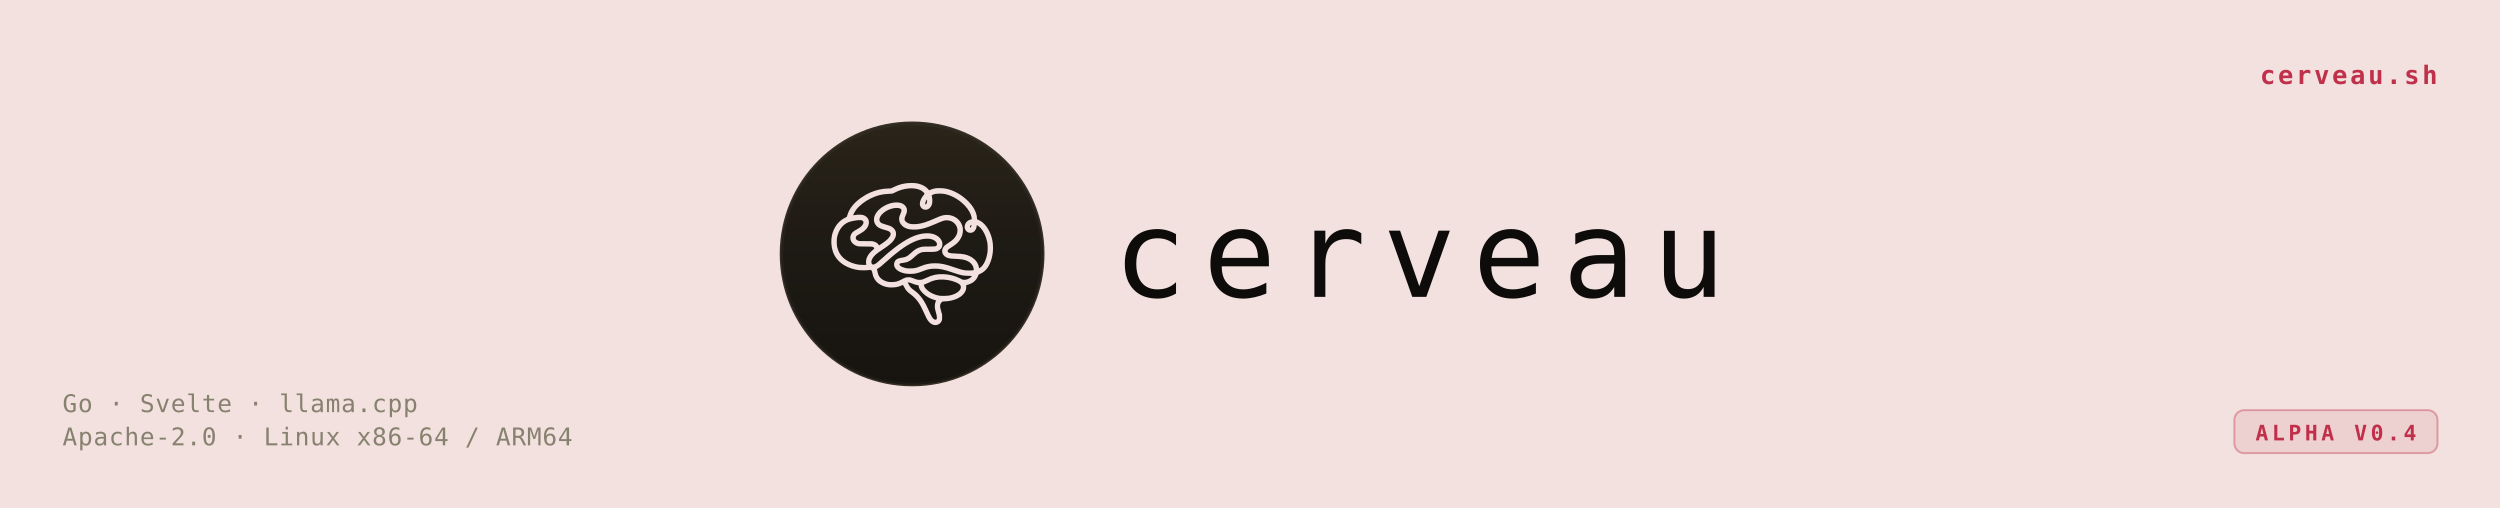
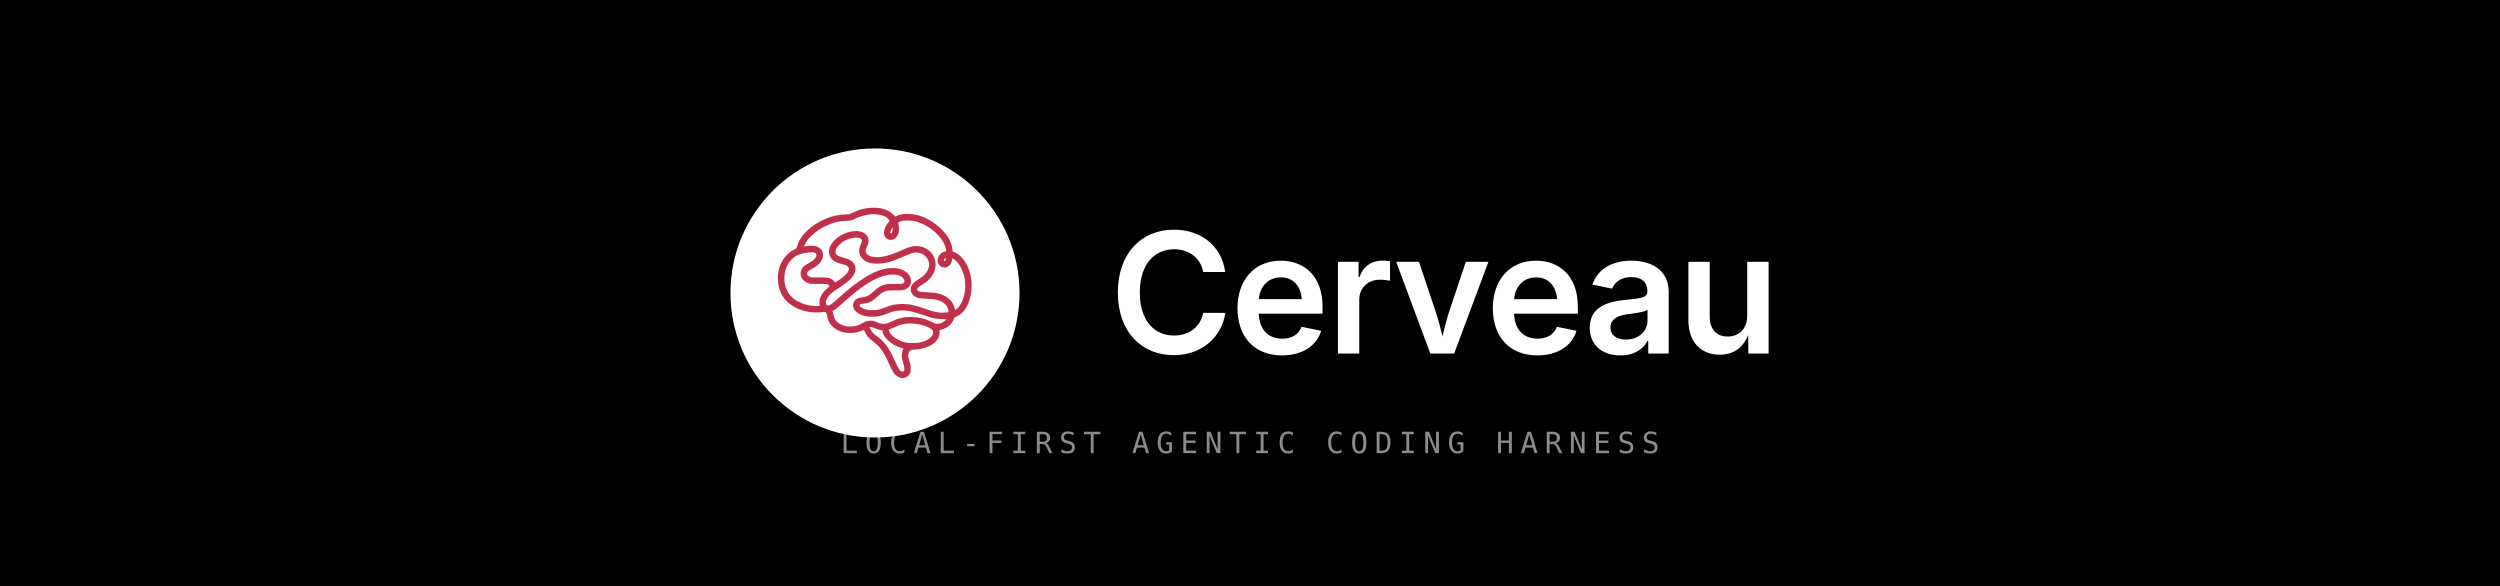
- <svg xmlns="http://www.w3.org/2000/svg" viewBox="0 0 1280 260" font-family="ui-sans-serif,-apple-system,Inter,sans-serif">
-   <rect width="1280" height="260" fill="#F2E1DE" />
-   <text x="1248" y="43" text-anchor="end" fill="#C0304A" font-family="ui-monospace,&quot;SF Mono&quot;,SFMono-Regular,&quot;DejaVu Sans Mono&quot;,Menlo,Consolas,monospace" font-size="13" font-weight="600" letter-spacing="1.4">cerveau.sh</text>
-   <svg x="398" y="61" width="138" height="138" viewBox="0 0 512 512" overflow="visible">
-     <defs>
-       <linearGradient id="surf" x1="0" y1="0" x2="0" y2="1">
-         <stop offset="0" stop-color="#2A2419" />
-         <stop offset="0.45" stop-color="#1E1A14" />
-         <stop offset="1" stop-color="#17140F" />
-       </linearGradient>
-     </defs>
-     <circle cx="256.0" cy="256.0" r="250.0" fill="url(#surf)" stroke="#363026" stroke-width="3" />
-     <circle cx="256.0" cy="256.0" r="246.0" fill="none" stroke="#ffffff" stroke-opacity="0.04" stroke-width="2" />
-     <g transform="translate(49.26 52.97) scale(0.32227)">
-       <path d="M786.11 1048.99C799.20 1046.55 809.49 1038.52 815.34 1026.18C818.49 1019.52 818.50 1019.45 818.43 1003.50L818.37 987.50L813.22 969.87C807.30 949.56 805.64 940.62 806.60 934.11C808.09 924.06 811.54 917.79 818.28 912.91C822.00 910.22 822.96 910.00 831.19 910.00C856.51 910.00 885.91 903.63 907.87 893.39C933.52 881.43 951.79 862.99 958.28 842.50C960.00 837.07 960.50 833.08 960.50 824.71C960.50 814.00 960.52 813.91 963.00 813.39C975.48 810.78 991.41 804.25 1000.38 798.08C1014.83 788.14 1026.24 773.11 1031.48 757.14C1033.07 752.29 1033.67 751.60 1037.87 749.83C1070.19 736.18 1090.08 714.05 1104.34 675.90C1123.10 625.67 1123.46 565.69 1105.29 517.00C1089.38 474.35 1062.93 442.26 1034.00 430.50C1023.66 426.30 1024.00 426.65 1023.99 420.19C1023.97 401.90 1015.41 377.02 1001.89 355.91C973.38 311.40 919.93 270.20 868.50 253.08C844.72 245.17 832.19 242.92 808.40 242.29C792.40 241.86 786.32 242.09 778.61 243.40C767.54 245.29 754.67 249.14 747.78 252.62C745.19 253.93 742.71 255.00 742.27 255.00C741.84 255.00 739.46 252.47 736.99 249.37C727.19 237.08 709.95 225.94 690.86 219.55C673.55 213.76 659.69 211.75 637.00 211.75C599.30 211.74 569.14 218.76 533.00 235.97L516.50 243.83L498.50 244.39C463.56 245.47 430.49 252.95 396.50 267.46C356.87 284.39 316.75 313.23 292.26 342.41C276.71 360.94 267.26 377.84 260.59 399.08C258.61 405.36 256.66 410.97 256.25 411.54C255.84 412.12 251.45 414.51 246.50 416.87C207.98 435.19 179.48 473.30 169.02 520.50C162.59 549.48 164.52 586.91 173.88 614.77C185.72 650.03 208.59 677.57 242.74 697.67C266.85 711.86 296.57 721.79 326.20 725.56C341.08 727.46 376.81 727.14 389.27 725.00C395.32 723.96 396.37 724.03 399.17 725.67C403.55 728.23 405.99 733.56 407.55 744.00C411.17 768.20 423.52 789.18 442.59 803.53C458.08 815.19 476.99 823.06 497.83 826.53C511.60 828.82 538.20 828.13 551.72 825.12C562.49 822.73 574.48 818.76 581.36 815.30L586.22 812.86L588.60 815.10C589.92 816.33 592.81 821.15 595.03 825.81C603.54 843.62 611.17 852.47 630.76 867.19C668.03 895.22 685.49 919.30 712.54 980.00C723.89 1005.45 727.11 1011.83 733.63 1021.68C742.80 1035.56 755.46 1045.23 768.63 1048.41C775.88 1050.17 779.23 1050.28 786.11 1048.99ZM773.18 1016.48C763.85 1012.43 755.77 999.82 741.48 967.00C715.63 907.61 691.86 873.36 659.50 848.87C656.20 846.38 650.27 841.99 646.31 839.12C636.74 832.17 629.26 823.86 625.00 815.42C623.08 811.62 620.08 806.38 618.35 803.79C615.33 799.29 615.28 799.05 617.19 798.44C620.84 797.28 628.36 799.10 640.00 803.97C653.20 809.49 662.73 812.46 672.00 813.94C675.58 814.52 678.84 814.99 679.25 814.99C679.66 815.00 680.00 816.76 680.00 818.91C680.00 830.74 688.59 845.73 704.44 861.53C723.45 880.49 745.97 893.59 773.21 901.54C778.32 903.03 782.66 904.39 782.85 904.56C783.05 904.73 782.00 907.42 780.53 910.52C776.89 918.23 775.04 927.71 775.02 938.79C775.00 949.76 776.41 957.13 782.63 978.58C786.53 992.05 787.26 995.94 787.37 1003.83C787.50 1012.89 787.42 1013.24 784.69 1015.58C781.52 1018.31 778.03 1018.59 773.18 1016.48ZM806.50 876.91C769.81 871.92 732.73 851.61 716.30 827.50C714.19 824.39 709.42 812.19 710.11 811.65C710.32 811.48 714.10 810.08 718.50 808.55C722.90 807.02 731.85 803.08 738.38 799.81C767.64 785.15 791.57 780.06 825.50 781.31C859.65 782.56 896.37 792.94 918.58 807.61C929.06 814.54 931.85 825.98 925.95 837.79C917.31 855.07 891.66 869.58 859.01 875.66C848.88 877.54 816.77 878.31 806.50 876.91ZM504.50 795.28C496.17 794.12 484.47 790.40 475.47 786.04C463.64 780.31 453.31 771.41 447.25 761.72C442.08 753.46 440.30 748.70 438.49 738.24C437.66 733.43 436.26 727.33 435.39 724.69C434.51 722.04 433.95 719.75 434.15 719.60C434.34 719.46 437.59 717.64 441.36 715.56C450.15 710.72 459.83 702.89 483.79 681.24C551.69 619.89 601.24 583.56 646.50 561.94C701.45 535.70 754.20 532.96 778.42 555.11C784.95 561.07 788.00 566.89 788.00 573.39C788.00 577.29 787.48 578.67 785.16 581.00C780.13 586.02 776.65 586.44 739.00 586.49C709.98 586.52 703.35 586.80 697.27 588.25C672.78 594.07 658.64 602.09 636.92 622.50C629.54 629.44 620.41 637.18 616.64 639.71C607.65 645.72 596.80 649.86 586.67 651.11C559.41 654.50 546.83 660.57 539.80 673.71C527.80 696.17 538.84 720.87 567.10 734.81C585.76 744.01 605.01 748.00 630.63 747.99C656.19 747.98 672.94 744.45 701.50 733.02C730.25 721.52 744.81 718.16 769.50 717.31C803.05 716.15 828.28 721.42 886.50 741.73C927.26 755.94 943.45 759.15 975.25 759.30C986.11 759.36 995.00 759.71 995.00 760.08C995.00 760.46 992.08 763.50 988.51 766.84C972.86 781.48 946.54 787.23 933.08 778.96C920.08 770.96 894.37 760.75 876.15 756.35C856.87 751.70 844.04 749.92 825.50 749.33C787.63 748.13 760.89 753.88 725.00 770.93C703.86 780.98 700.59 782.03 688.49 782.71C676.59 783.37 667.94 781.54 653.00 775.18C638.67 769.09 632.08 767.58 620.00 767.60C606.22 767.63 598.53 769.99 581.00 779.58C557.47 792.44 543.84 796.12 520.62 795.85C513.40 795.77 506.15 795.51 504.50 795.28ZM960.50 727.34C938.16 724.69 927.11 721.83 893.50 710.04C838.21 690.63 811.82 684.99 776.51 685.01C746.00 685.02 721.00 690.12 692.06 702.22C666.40 712.95 654.45 715.51 630.00 715.48C612.98 715.46 610.62 715.24 600.50 712.63C587.08 709.17 576.70 704.53 571.10 699.47C567.48 696.20 566.94 695.19 567.20 692.19C567.69 686.46 570.71 685.03 585.61 683.46C614.84 680.39 630.90 672.12 658.59 645.91C670.60 634.55 677.07 629.76 686.06 625.61C700.95 618.74 702.70 618.51 741.00 618.40C779.23 618.30 783.30 617.80 795.77 611.72C804.15 607.64 812.85 599.11 816.52 591.40C820.48 583.06 821.21 568.35 818.16 558.31C811.80 537.36 790.22 519.16 763.50 512.18C750.66 508.83 738.84 507.68 723.50 508.30C667.87 510.54 611.11 536.92 534.00 596.36C511.43 613.76 491.98 630.27 462.00 657.49C435.48 681.57 428.65 686.99 419.75 691.03C414.60 693.36 410.86 693.50 406.97 691.49C404.72 690.32 403.68 688.71 402.45 684.48C400.34 677.22 401.29 669.91 405.48 661.22C414.19 643.15 428.78 629.91 469.00 603.55C503.75 580.77 520.49 567.06 531.28 552.53C542.14 537.90 546.95 525.47 546.99 511.96C547.02 495.36 539.26 481.65 524.13 471.59C515.31 465.72 506.02 462.08 487.00 457.04C470.45 452.65 461.51 449.02 456.21 444.54C443.44 433.74 447.37 413.62 465.87 395.14C478.53 382.50 491.14 374.40 509.50 367.15C533.76 357.57 560.85 356.18 573.30 363.88C580.66 368.43 580.84 375.02 574.03 389.94C567.45 404.34 565.00 413.45 565.00 423.52C565.00 439.62 570.03 451.12 582.53 463.62C589.12 470.21 592.42 472.61 600.07 476.39C614.76 483.63 625.99 486.10 647.00 486.71C686.47 487.84 720.84 479.43 776.50 455.00C823.24 434.48 830.51 432.05 845.18 432.02C863.24 431.98 879.59 438.47 891.46 450.39C916.16 475.21 914.82 510.73 888.10 539.50C879.96 548.26 871.45 554.86 853.79 566.11C844.02 572.32 835.78 578.43 832.01 582.23C810.59 603.85 815.20 635.81 841.75 649.82C853.34 655.93 864.45 658.00 891.50 659.07C932.11 660.67 950.04 663.63 966.74 671.49C987.83 681.41 1001.53 698.14 1004.30 717.34C1004.90 721.52 1005.13 725.20 1004.81 725.52C1003.07 727.26 970.95 728.59 960.50 727.34ZM1036.00 712.69C1036.00 711.42 1035.12 707.02 1034.05 702.92C1027.54 678.06 1009.99 657.58 984.00 644.50C961.51 633.18 942.69 629.35 902.65 627.96C873.74 626.95 864.31 625.73 857.14 622.07C852.40 619.65 851.00 617.49 851.00 612.57C851.00 608.29 855.60 602.69 862.80 598.23C897.82 576.51 910.94 565.51 922.69 548.00C935.57 528.80 941.00 511.80 941.11 490.33C941.38 438.25 895.55 397.24 840.56 400.34C822.83 401.34 811.48 404.68 783.00 417.26C726.71 442.13 700.77 450.58 670.00 454.08C657.22 455.53 635.88 454.71 627.50 452.45C619.71 450.34 609.05 444.72 604.55 440.35C594.93 431.01 594.53 422.02 602.91 404.05C605.85 397.75 608.65 391.22 609.14 389.55C614.42 371.33 610.85 355.72 598.57 343.42C585.31 330.14 563.75 324.23 538.50 326.95C517.60 329.20 501.22 334.23 481.00 344.60C453.94 358.48 432.73 379.06 422.47 401.41C411.82 424.60 415.85 449.83 432.90 466.71C442.04 475.76 454.18 481.54 477.50 487.93C487.40 490.64 497.24 493.59 499.36 494.49C509.20 498.64 515.00 505.05 515.00 511.78C515.00 523.43 503.58 538.90 483.50 554.46C474.59 561.37 446.98 580.38 446.64 579.85C438.82 567.31 430.34 561.27 414.15 556.71C406.93 554.68 404.35 554.56 368.00 554.53C330.79 554.50 329.32 554.43 324.19 552.32C317.17 549.45 312.65 545.89 310.64 541.66C308.45 537.04 308.57 533.51 311.10 528.30C313.53 523.27 317.01 520.68 333.06 511.94C352.02 501.61 361.63 494.37 371.32 483.10C387.19 464.64 391.34 441.30 381.99 422.97C377.40 413.99 364.41 404.07 353.30 401.08C340.51 397.64 322.53 397.75 301.49 401.41C295.66 402.42 294.00 402.44 294.00 401.50C294.00 398.87 305.24 378.36 310.63 371.14C329.39 346.03 361.59 320.67 396.50 303.49C433.77 285.15 462.94 277.69 503.74 276.06C526.40 275.15 527.88 274.83 540.16 268.17C563.49 255.49 593.57 246.64 622.50 243.94C648.61 241.50 677.49 246.39 695.06 256.22C701.64 259.90 715.00 272.63 715.00 275.21C715.00 275.99 712.90 279.07 710.34 282.06C699.91 294.22 691.14 310.50 688.41 322.76C682.82 347.88 695.67 368.02 718.36 369.70C735.59 370.97 750.79 359.46 757.59 340.00C761.50 328.79 762.06 311.38 759.00 296.02C756.43 283.10 755.86 284.44 765.75 280.32C776.47 275.86 785.36 274.50 803.50 274.53C827.21 274.57 843.90 277.87 867.28 287.13C931.56 312.60 987.08 371.40 992.55 419.78L993.22 425.68L987.67 426.79C984.62 427.41 979.31 429.33 975.86 431.07C957.17 440.51 946.52 464.28 952.96 482.22C960.17 502.28 980.57 511.30 999.34 502.70C1012.14 496.84 1022.00 480.57 1022.00 465.29C1022.00 462.26 1022.41 461.00 1023.42 461.00C1026.24 461.00 1040.13 471.29 1045.44 477.32C1064.07 498.44 1076.93 525.79 1084.10 559.50C1086.80 572.22 1087.84 603.17 1086.05 617.71C1080.79 660.57 1063.76 696.80 1041.82 711.80C1036.23 715.62 1036.00 715.66 1036.00 712.69ZM328.68 693.46C292.50 688.53 257.06 672.88 234.62 651.92C216.62 635.11 205.02 613.77 199.31 587.00C196.55 574.05 196.80 541.87 199.76 529.45C209.98 486.52 233.25 456.72 267.47 442.73C281.02 437.19 314.61 430.92 331.47 430.79C339.63 430.73 342.47 431.11 346.26 432.79C358.41 438.17 357.56 451.20 344.12 465.33C337.33 472.47 331.50 476.53 314.57 485.88C294.48 496.99 287.84 502.89 281.96 514.86C267.77 543.76 285.41 575.71 320.53 584.71C326.62 586.28 332.28 586.50 365.50 586.50C406.65 586.50 409.65 586.82 414.96 591.80C420.39 596.88 420.03 597.99 410.29 606.28C393.74 620.35 383.65 632.54 377.04 646.45C372.27 656.46 371.16 660.34 370.02 670.77C369.21 678.24 369.86 687.47 371.61 693.25C372.10 694.87 370.90 694.99 355.32 694.90C346.07 694.84 334.08 694.19 328.68 693.46ZM983.01 472.52C981.73 469.16 983.71 464.16 987.51 461.17C991.37 458.13 991.88 458.41 991.30 463.25C990.18 472.51 985.15 478.14 983.01 472.52ZM718.44 335.63C718.12 334.32 718.53 330.95 719.37 328.12C721.32 321.55 727.97 308.86 729.10 309.56C730.69 310.55 729.49 327.23 727.56 331.00C723.86 338.19 719.63 340.34 718.44 335.63Z" fill="#F2E1DE" fill-rule="evenodd" />
+ <svg xmlns="http://www.w3.org/2000/svg" viewBox="0 0 1280 300" font-family="ui-sans-serif,-apple-system,Inter,sans-serif">
+   <rect width="1280" height="300" fill="#000000" />
+   <g transform="translate(374 76)">
+     <circle cx="74" cy="74" r="74" fill="#FFFFFF" />
+     <g transform="translate(74 74) scale(0.10407) translate(-643.02 -631.01)">
+       <g>
+         <path d="M786.11 1048.99C799.20 1046.55 809.49 1038.52 815.34 1026.18C818.49 1019.52 818.50 1019.45 818.43 1003.50L818.37 987.50L813.22 969.87C807.30 949.56 805.64 940.62 806.60 934.11C808.09 924.06 811.54 917.79 818.28 912.91C822.00 910.22 822.96 910.00 831.19 910.00C856.51 910.00 885.91 903.63 907.87 893.39C933.52 881.43 951.79 862.99 958.28 842.50C960.00 837.07 960.50 833.08 960.50 824.71C960.50 814.00 960.52 813.91 963.00 813.39C975.48 810.78 991.41 804.25 1000.38 798.08C1014.83 788.14 1026.24 773.11 1031.48 757.14C1033.07 752.29 1033.67 751.60 1037.87 749.83C1070.19 736.18 1090.08 714.05 1104.34 675.90C1123.10 625.67 1123.46 565.69 1105.29 517.00C1089.38 474.35 1062.93 442.26 1034.00 430.50C1023.66 426.30 1024.00 426.65 1023.99 420.19C1023.97 401.90 1015.41 377.02 1001.89 355.91C973.38 311.40 919.93 270.20 868.50 253.08C844.72 245.17 832.19 242.92 808.40 242.29C792.40 241.86 786.32 242.09 778.61 243.40C767.54 245.29 754.67 249.14 747.78 252.62C745.19 253.93 742.71 255.00 742.27 255.00C741.84 255.00 739.46 252.47 736.99 249.37C727.19 237.08 709.95 225.94 690.86 219.55C673.55 213.76 659.69 211.75 637.00 211.75C599.30 211.74 569.14 218.76 533.00 235.97L516.50 243.83L498.50 244.39C463.56 245.47 430.49 252.95 396.50 267.46C356.87 284.39 316.75 313.23 292.26 342.41C276.71 360.94 267.26 377.84 260.59 399.08C258.61 405.36 256.66 410.97 256.25 411.54C255.84 412.12 251.45 414.51 246.50 416.87C207.98 435.19 179.48 473.30 169.02 520.50C162.59 549.48 164.52 586.91 173.88 614.77C185.72 650.03 208.59 677.57 242.74 697.67C266.85 711.86 296.57 721.79 326.20 725.56C341.08 727.46 376.81 727.14 389.27 725.00C395.32 723.96 396.37 724.03 399.17 725.67C403.55 728.23 405.99 733.56 407.55 744.00C411.17 768.20 423.52 789.18 442.59 803.53C458.08 815.19 476.99 823.06 497.83 826.53C511.60 828.82 538.20 828.13 551.72 825.12C562.49 822.73 574.48 818.76 581.36 815.30L586.22 812.86L588.60 815.10C589.92 816.33 592.81 821.15 595.03 825.81C603.54 843.62 611.17 852.47 630.76 867.19C668.03 895.22 685.49 919.30 712.54 980.00C723.89 1005.45 727.11 1011.83 733.63 1021.68C742.80 1035.56 755.46 1045.23 768.63 1048.41C775.88 1050.17 779.23 1050.28 786.11 1048.99ZM773.18 1016.48C763.85 1012.43 755.77 999.82 741.48 967.00C715.63 907.61 691.86 873.36 659.50 848.87C656.20 846.38 650.27 841.99 646.31 839.12C636.74 832.17 629.26 823.86 625.00 815.42C623.08 811.62 620.08 806.38 618.35 803.79C615.33 799.29 615.28 799.05 617.19 798.44C620.84 797.28 628.36 799.10 640.00 803.97C653.20 809.49 662.73 812.46 672.00 813.94C675.58 814.52 678.84 814.99 679.25 814.99C679.66 815.00 680.00 816.76 680.00 818.91C680.00 830.74 688.59 845.73 704.44 861.53C723.45 880.49 745.97 893.59 773.21 901.54C778.32 903.03 782.66 904.39 782.85 904.56C783.05 904.73 782.00 907.42 780.53 910.52C776.89 918.23 775.04 927.71 775.02 938.79C775.00 949.76 776.41 957.13 782.63 978.58C786.53 992.05 787.26 995.94 787.37 1003.83C787.50 1012.89 787.42 1013.24 784.69 1015.58C781.52 1018.31 778.03 1018.59 773.18 1016.48ZM806.50 876.91C769.81 871.92 732.73 851.61 716.30 827.50C714.19 824.39 709.42 812.19 710.11 811.65C710.32 811.48 714.10 810.08 718.50 808.55C722.90 807.02 731.85 803.08 738.38 799.81C767.64 785.15 791.57 780.06 825.50 781.31C859.65 782.56 896.37 792.94 918.58 807.61C929.06 814.54 931.85 825.98 925.95 837.79C917.31 855.07 891.66 869.58 859.01 875.66C848.88 877.54 816.77 878.31 806.50 876.91ZM504.50 795.28C496.17 794.12 484.47 790.40 475.47 786.04C463.64 780.31 453.31 771.41 447.25 761.72C442.08 753.46 440.30 748.70 438.49 738.24C437.66 733.43 436.26 727.33 435.39 724.69C434.51 722.04 433.95 719.75 434.15 719.60C434.34 719.46 437.59 717.64 441.36 715.56C450.15 710.72 459.83 702.89 483.79 681.24C551.69 619.89 601.24 583.56 646.50 561.94C701.45 535.70 754.20 532.96 778.42 555.11C784.95 561.07 788.00 566.89 788.00 573.39C788.00 577.29 787.48 578.67 785.16 581.00C780.13 586.02 776.65 586.44 739.00 586.49C709.98 586.52 703.35 586.80 697.27 588.25C672.78 594.07 658.64 602.09 636.92 622.50C629.54 629.44 620.41 637.18 616.64 639.71C607.65 645.72 596.80 649.86 586.67 651.11C559.41 654.50 546.83 660.57 539.80 673.71C527.80 696.17 538.84 720.87 567.10 734.81C585.76 744.01 605.01 748.00 630.63 747.99C656.19 747.98 672.94 744.45 701.50 733.02C730.25 721.52 744.81 718.16 769.50 717.31C803.05 716.15 828.28 721.42 886.50 741.73C927.26 755.94 943.45 759.15 975.25 759.30C986.11 759.36 995.00 759.71 995.00 760.08C995.00 760.46 992.08 763.50 988.51 766.84C972.86 781.48 946.54 787.23 933.08 778.96C920.08 770.96 894.37 760.75 876.15 756.35C856.87 751.70 844.04 749.92 825.50 749.33C787.63 748.13 760.89 753.88 725.00 770.93C703.86 780.98 700.59 782.03 688.49 782.71C676.59 783.37 667.94 781.54 653.00 775.18C638.67 769.09 632.08 767.58 620.00 767.60C606.22 767.63 598.53 769.99 581.00 779.58C557.47 792.44 543.84 796.12 520.62 795.85C513.40 795.77 506.15 795.51 504.50 795.28ZM960.50 727.34C938.16 724.69 927.11 721.83 893.50 710.04C838.21 690.63 811.82 684.99 776.51 685.01C746.00 685.02 721.00 690.12 692.06 702.22C666.40 712.95 654.45 715.51 630.00 715.48C612.98 715.46 610.62 715.24 600.50 712.63C587.08 709.17 576.70 704.53 571.10 699.47C567.48 696.20 566.94 695.19 567.20 692.19C567.69 686.46 570.71 685.03 585.61 683.46C614.84 680.39 630.90 672.12 658.59 645.91C670.60 634.55 677.07 629.76 686.06 625.61C700.95 618.74 702.70 618.51 741.00 618.40C779.23 618.30 783.30 617.80 795.77 611.72C804.15 607.64 812.85 599.11 816.52 591.40C820.48 583.06 821.21 568.35 818.16 558.31C811.80 537.36 790.22 519.16 763.50 512.18C750.66 508.83 738.84 507.68 723.50 508.30C667.87 510.54 611.11 536.92 534.00 596.36C511.43 613.76 491.98 630.27 462.00 657.49C435.48 681.57 428.65 686.99 419.75 691.03C414.60 693.36 410.86 693.50 406.97 691.49C404.72 690.32 403.68 688.71 402.45 684.48C400.34 677.22 401.29 669.91 405.48 661.22C414.19 643.15 428.78 629.91 469.00 603.55C503.75 580.77 520.49 567.06 531.28 552.53C542.14 537.90 546.95 525.47 546.99 511.96C547.02 495.36 539.26 481.65 524.13 471.59C515.31 465.72 506.02 462.08 487.00 457.04C470.45 452.65 461.51 449.02 456.21 444.54C443.44 433.74 447.37 413.62 465.87 395.14C478.53 382.50 491.14 374.40 509.50 367.15C533.76 357.57 560.85 356.18 573.30 363.88C580.66 368.43 580.84 375.02 574.03 389.94C567.45 404.34 565.00 413.45 565.00 423.52C565.00 439.62 570.03 451.12 582.53 463.62C589.12 470.21 592.42 472.61 600.07 476.39C614.76 483.63 625.99 486.10 647.00 486.71C686.47 487.84 720.84 479.43 776.50 455.00C823.24 434.48 830.51 432.05 845.18 432.02C863.24 431.98 879.59 438.47 891.46 450.39C916.16 475.21 914.82 510.73 888.10 539.50C879.96 548.26 871.45 554.86 853.79 566.11C844.02 572.32 835.78 578.43 832.01 582.23C810.59 603.85 815.20 635.81 841.75 649.82C853.34 655.93 864.45 658.00 891.50 659.07C932.11 660.67 950.04 663.63 966.74 671.49C987.83 681.41 1001.53 698.14 1004.30 717.34C1004.90 721.52 1005.13 725.20 1004.81 725.52C1003.07 727.26 970.95 728.59 960.50 727.34ZM1036.00 712.69C1036.00 711.42 1035.12 707.02 1034.05 702.92C1027.54 678.06 1009.99 657.58 984.00 644.50C961.51 633.18 942.69 629.35 902.65 627.96C873.74 626.95 864.31 625.73 857.14 622.07C852.40 619.65 851.00 617.49 851.00 612.57C851.00 608.29 855.60 602.69 862.80 598.23C897.82 576.51 910.94 565.51 922.69 548.00C935.57 528.80 941.00 511.80 941.11 490.33C941.38 438.25 895.55 397.24 840.56 400.34C822.83 401.34 811.48 404.68 783.00 417.26C726.71 442.13 700.77 450.58 670.00 454.08C657.22 455.53 635.88 454.71 627.50 452.45C619.71 450.34 609.05 444.72 604.55 440.35C594.93 431.01 594.53 422.02 602.91 404.05C605.85 397.75 608.65 391.22 609.14 389.55C614.42 371.33 610.85 355.72 598.57 343.42C585.31 330.14 563.75 324.23 538.50 326.95C517.60 329.20 501.22 334.23 481.00 344.60C453.94 358.48 432.73 379.06 422.47 401.41C411.82 424.60 415.85 449.83 432.90 466.71C442.04 475.76 454.18 481.54 477.50 487.93C487.40 490.64 497.24 493.59 499.36 494.49C509.20 498.64 515.00 505.05 515.00 511.78C515.00 523.43 503.58 538.90 483.50 554.46C474.59 561.37 446.98 580.38 446.64 579.85C438.82 567.31 430.34 561.27 414.15 556.71C406.93 554.68 404.35 554.56 368.00 554.53C330.79 554.50 329.32 554.43 324.19 552.32C317.17 549.45 312.65 545.89 310.64 541.66C308.45 537.04 308.57 533.51 311.10 528.30C313.53 523.27 317.01 520.68 333.06 511.94C352.02 501.61 361.63 494.37 371.32 483.10C387.19 464.64 391.34 441.30 381.99 422.97C377.40 413.99 364.41 404.07 353.30 401.08C340.51 397.64 322.53 397.75 301.49 401.41C295.66 402.42 294.00 402.44 294.00 401.50C294.00 398.87 305.24 378.36 310.63 371.14C329.39 346.03 361.59 320.67 396.50 303.49C433.77 285.15 462.94 277.69 503.74 276.06C526.40 275.15 527.88 274.83 540.16 268.17C563.49 255.49 593.57 246.64 622.50 243.94C648.61 241.50 677.49 246.39 695.06 256.22C701.64 259.90 715.00 272.63 715.00 275.21C715.00 275.99 712.90 279.07 710.34 282.06C699.91 294.22 691.14 310.50 688.41 322.76C682.82 347.88 695.67 368.02 718.36 369.70C735.59 370.97 750.79 359.46 757.59 340.00C761.50 328.79 762.06 311.38 759.00 296.02C756.43 283.10 755.86 284.44 765.75 280.32C776.47 275.86 785.36 274.50 803.50 274.53C827.21 274.57 843.90 277.87 867.28 287.13C931.56 312.60 987.08 371.40 992.55 419.78L993.22 425.68L987.67 426.79C984.62 427.41 979.31 429.33 975.86 431.07C957.17 440.51 946.52 464.28 952.96 482.22C960.17 502.28 980.57 511.30 999.34 502.70C1012.14 496.84 1022.00 480.57 1022.00 465.29C1022.00 462.26 1022.41 461.00 1023.42 461.00C1026.24 461.00 1040.13 471.29 1045.44 477.32C1064.07 498.44 1076.93 525.79 1084.10 559.50C1086.80 572.22 1087.84 603.17 1086.05 617.71C1080.79 660.57 1063.76 696.80 1041.82 711.80C1036.23 715.62 1036.00 715.66 1036.00 712.69ZM328.68 693.46C292.50 688.53 257.06 672.88 234.62 651.92C216.62 635.11 205.02 613.77 199.31 587.00C196.55 574.05 196.80 541.87 199.76 529.45C209.98 486.52 233.25 456.72 267.47 442.73C281.02 437.19 314.61 430.92 331.47 430.79C339.63 430.73 342.47 431.11 346.26 432.79C358.41 438.17 357.56 451.20 344.12 465.33C337.33 472.47 331.50 476.53 314.57 485.88C294.48 496.99 287.84 502.89 281.96 514.86C267.77 543.76 285.41 575.71 320.53 584.71C326.62 586.28 332.28 586.50 365.50 586.50C406.65 586.50 409.65 586.82 414.96 591.80C420.39 596.88 420.03 597.99 410.29 606.28C393.74 620.35 383.65 632.54 377.04 646.45C372.27 656.46 371.16 660.34 370.02 670.77C369.21 678.24 369.86 687.47 371.61 693.25C372.10 694.87 370.90 694.99 355.32 694.90C346.07 694.84 334.08 694.19 328.68 693.46ZM983.01 472.52C981.73 469.16 983.71 464.16 987.51 461.17C991.37 458.13 991.88 458.41 991.30 463.25C990.18 472.51 985.15 478.14 983.01 472.52ZM718.44 335.63C718.12 334.32 718.53 330.95 719.37 328.12C721.32 321.55 727.97 308.86 729.10 309.56C730.69 310.55 729.49 327.23 727.56 331.00C723.86 338.19 719.63 340.34 718.44 335.63Z" fill="#C0304A" />
+       </g>
    </g>
-   </svg>
-   <text x="570" y="152" fill="#0D0C0A" font-family="ui-monospace,&quot;SF Mono&quot;,SFMono-Regular,&quot;DejaVu Sans Mono&quot;,Menlo,Consolas,monospace" font-size="62" font-weight="500" letter-spacing="8.68">cerveau</text>
-   <g font-family="ui-monospace,&quot;SF Mono&quot;,SFMono-Regular,&quot;DejaVu Sans Mono&quot;,Menlo,Consolas,monospace" font-size="12.5" letter-spacing="0.4" fill="#87816F">
-     <text x="32" y="211">Go · Svelte · llama.cpp</text>
-     <text x="32" y="228">Apache-2.0 · Linux x86-64 / ARM64</text>
  </g>
-   <g transform="translate(1144 210)">
-     <rect x="0" y="0" width="104" height="22" rx="5" fill="#C0304A" fill-opacity="0.09" stroke="#C0304A" stroke-opacity="0.38" />
-     <text x="52" y="15.5" text-anchor="middle" fill="#C0304A" font-family="ui-monospace,&quot;SF Mono&quot;,SFMono-Regular,&quot;DejaVu Sans Mono&quot;,Menlo,Consolas,monospace" font-size="11" font-weight="700" letter-spacing="1.8">ALPHA V0.4</text>
-   </g>
+   <text x="568" y="181" fill="#FFFFFF" font-size="86" font-weight="600" letter-spacing="-1.5">Cerveau</text>
+   <text x="640" y="232" text-anchor="middle" fill="#FFFFFF" fill-opacity="0.55" font-family="ui-monospace,&quot;SF Mono&quot;,SFMono-Regular,&quot;DejaVu Sans Mono&quot;,Menlo,Consolas,monospace" font-size="15" letter-spacing="3.4">LOCAL-FIRST AGENTIC CODING HARNESS</text>
</svg>
